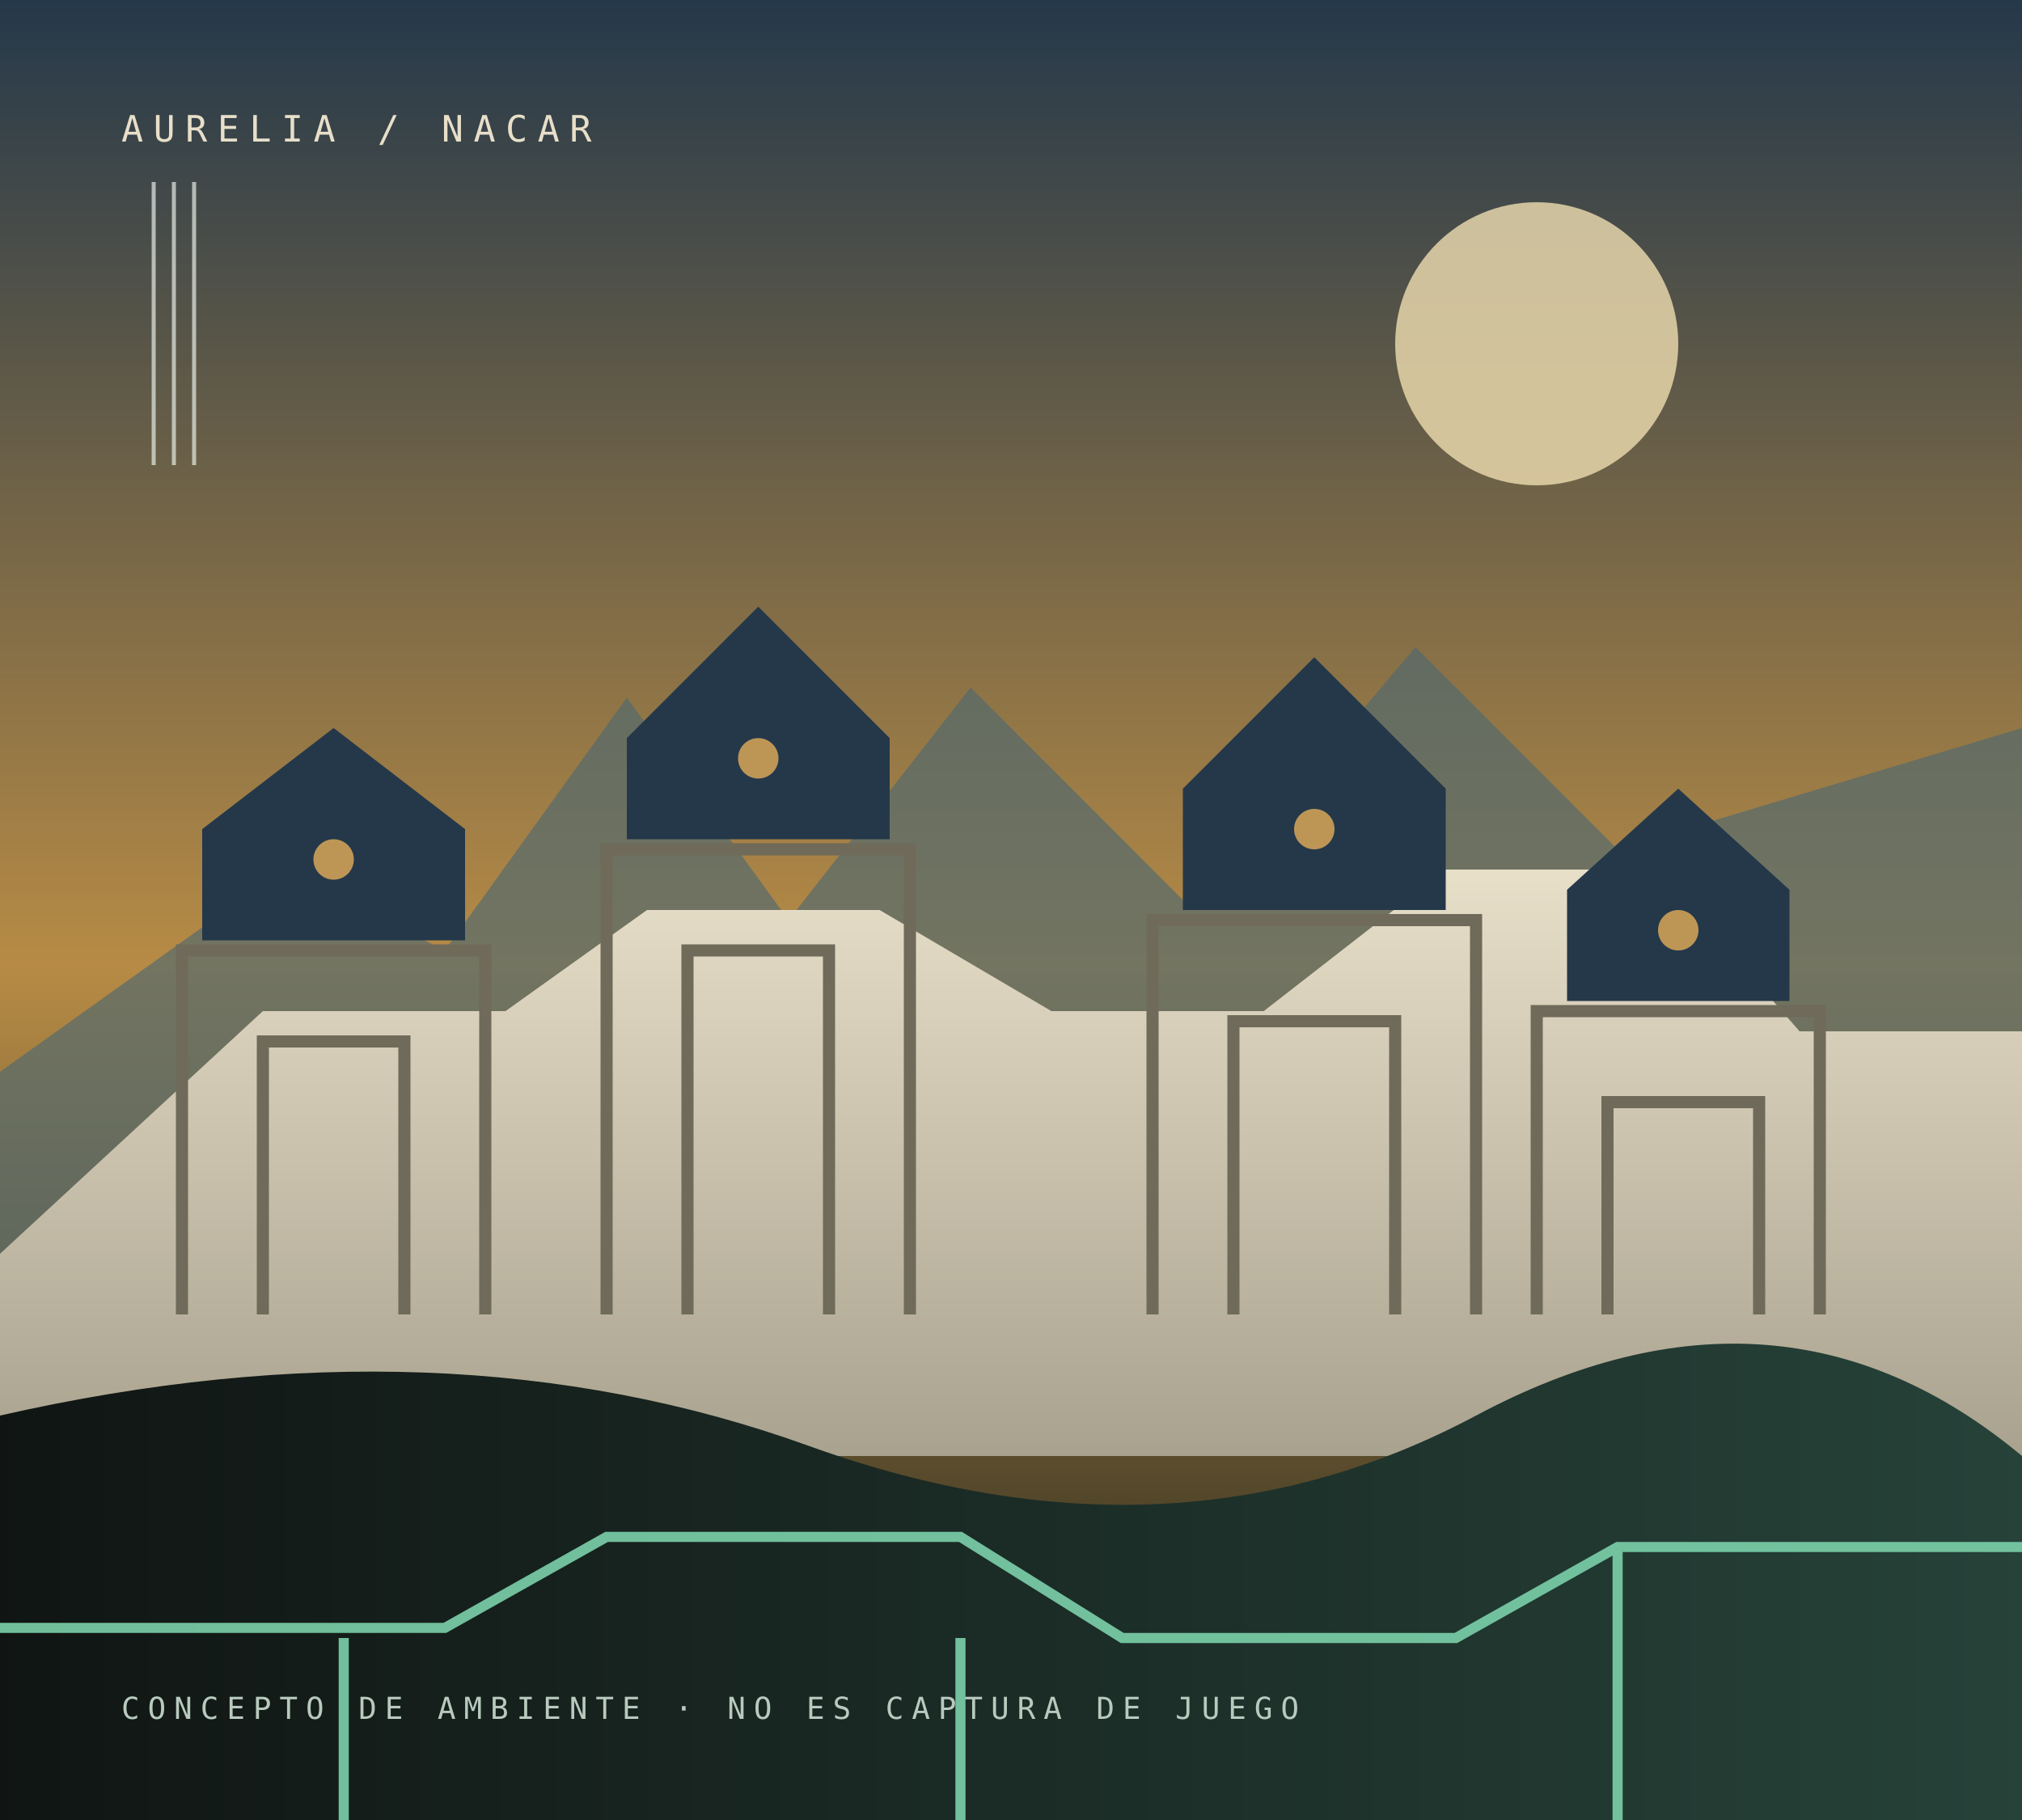
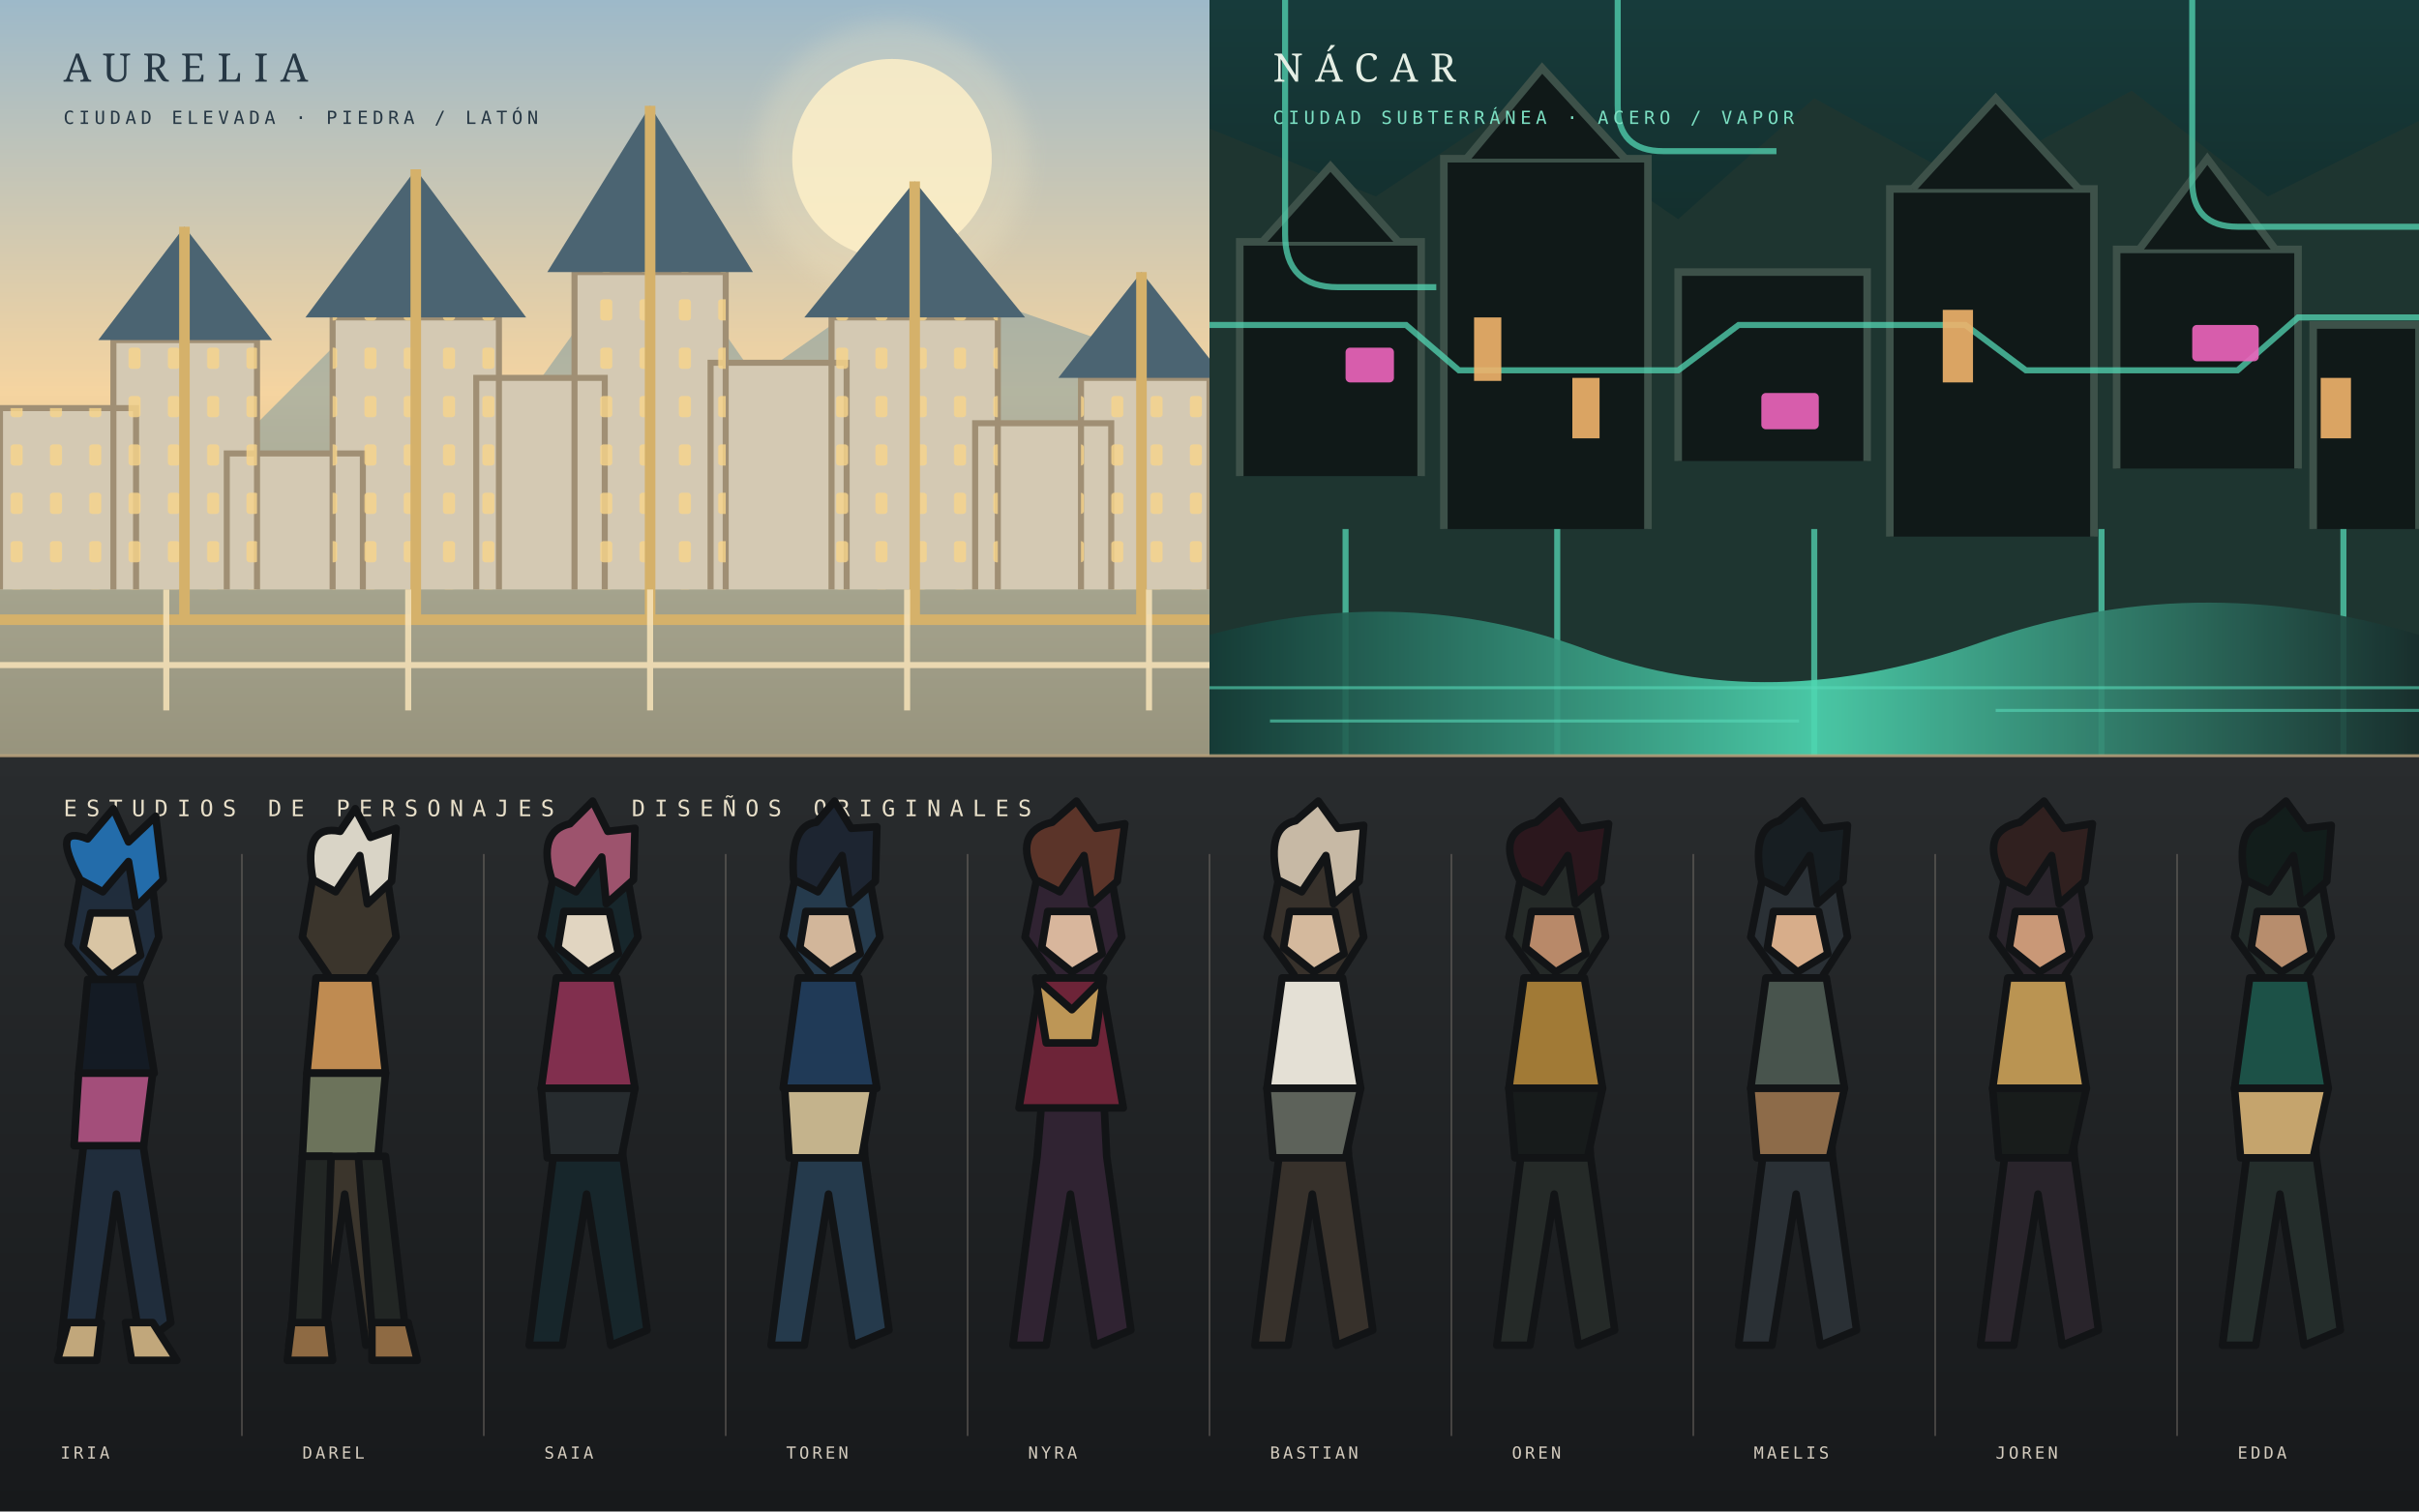
- <svg xmlns="http://www.w3.org/2000/svg" viewBox="0 0 1000 900" role="img" aria-label="Ciudad elevada conectada con galerías industriales">
+ <svg xmlns="http://www.w3.org/2000/svg" viewBox="0 0 1600 1000" role="img" aria-labelledby="t d">
  <defs>
    <linearGradient id="sky" x2="0" y2="1">
-       <stop stop-color="#24384a" />
-       <stop offset=".53" stop-color="#b78b45" />
-       <stop offset="1" stop-color="#171e1a" />
+       <stop stop-color="#9db9c9" />
+       <stop offset=".52" stop-color="#f5d4a0" />
+       <stop offset="1" stop-color="#b78b52" />
    </linearGradient>
    <linearGradient id="stone" x2="0" y2="1">
-       <stop stop-color="#e8dfc9" />
-       <stop offset="1" stop-color="#a9a28e" />
+       <stop stop-color="#fff0d2" />
+       <stop offset="1" stop-color="#9b927f" />
    </linearGradient>
-     <linearGradient id="deep" x2="1">
-       <stop stop-color="#101513" />
-       <stop offset="1" stop-color="#264239" />
+     <linearGradient id="deep" x2="0" y2="1">
+       <stop stop-color="#173b3b" />
+       <stop offset=".55" stop-color="#102522" />
+       <stop offset="1" stop-color="#080e10" />
    </linearGradient>
+     <linearGradient id="water" x2="1">
+       <stop stop-color="#143a35" />
+       <stop offset=".5" stop-color="#4ed7b1" />
+       <stop offset="1" stop-color="#172d2b" />
+     </linearGradient>
+     <linearGradient id="panel" x2="0" y2="1">
+       <stop stop-color="#292c2e" />
+       <stop offset="1" stop-color="#17191b" />
+     </linearGradient>
+     <filter id="glow">
+       <feGaussianBlur stdDeviation="7" />
+     </filter>
+     <pattern id="windows" width="26" height="32" patternUnits="userSpaceOnUse">
+       <rect x="7" y="6" width="8" height="14" rx="2" fill="#f8d58b" opacity=".8" />
+     </pattern>
  </defs>
-   <rect width="1000" height="900" fill="url(#sky)" />
-   <circle cx="760" cy="170" r="70" fill="#efddb0" opacity=".8" />
-   <path d="M0 530 L140 430 220 470 310 345 390 455 480 340 590 450 700 320 800 420 1000 360V690H0Z" fill="#4f6870" opacity=".65" />
-   <path d="M0 620L130 500H250L320 450H435L520 500H625L715 430H820L890 510H1000V720H0Z" fill="url(#stone)" />
-   <g stroke="#6f6a59" stroke-width="6" fill="none">
-     <path d="M90 650V470H240V650M130 650V515H200V650M300 650V420H450V650M340 650V470H410V650M570 650V455H730V650M610 650V505H690V650M760 650V500H900V650M795 650V545H870V650" />
+   <rect width="800" height="500" fill="url(#sky)" />
+   <circle cx="590" cy="105" r="66" fill="#fff0c8" opacity=".82" />
+   <circle cx="590" cy="105" r="90" fill="#fff0c8" opacity=".22" filter="url(#glow)" />
+   <path d="M0 330 90 255 160 290 260 190 340 275 430 150 500 250 600 180 800 250V500H0Z" fill="#7e9ba0" opacity=".55" />
+   <g fill="#d4c9b3" stroke="#a08f74" stroke-width="4">
+     <path d="M0 390V270H90V390M75 390V225H170V390M150 390V300H240V390M220 390V210H330V390M315 390V250H400V390M380 390V180H480V390M470 390V240H560V390M550 390V210H660V390M645 390V280H735V390M715 390V250H800V390" />
  </g>
-   <g fill="#24384a">
-     <path d="M100 465V410L165 360 230 410V465Z" />
-     <path d="M310 415V365L375 300 440 365V415Z" />
-     <path d="M585 450V390L650 325 715 390V450Z" />
-     <path d="M775 495V440L830 390 885 440V495Z" />
+   <g fill="#4b6472">
+     <path d="M65 225 122 150 180 225Z" />
+     <path d="M202 210 275 112 348 210Z" />
+     <path d="M362 180 430 70 498 180Z" />
+     <path d="M532 210 605 120 678 210Z" />
+     <path d="M700 250 755 180 810 250Z" />
  </g>
-   <g fill="#bd9656">
-     <circle cx="165" cy="425" r="10" />
-     <circle cx="375" cy="375" r="10" />
-     <circle cx="650" cy="410" r="10" />
-     <circle cx="830" cy="460" r="10" />
+   <g fill="url(#windows)">
+     <path d="M0 270H90V390H0ZM75 225H170V390H75ZM220 210H330V390H220ZM380 180H480V390H380ZM550 210H660V390H550ZM715 250H800V390H715Z" />
  </g>
-   <path d="M0 700Q220 650 400 715T730 700T1000 720V900H0Z" fill="url(#deep)" />
-   <g stroke="#7bd0aa" fill="none" stroke-width="5" opacity=".9">
-     <path d="M0 805H220L300 760H475L555 810H720L800 765H1000" />
-     <path d="M170 900V810M475 900V810M800 900V765" />
+   <g stroke="#d5b16a" stroke-width="7" fill="none">
+     <path d="M0 410H800M122 150V410M275 112V410M430 70V410M605 120V410M755 180V410" />
  </g>
-   <g fill="#e4e9e2" opacity=".7">
-     <rect x="75" y="90" width="2" height="140" />
-     <rect x="85" y="90" width="2" height="140" />
-     <rect x="95" y="90" width="2" height="140" />
+   <g stroke="#f7e3b8" stroke-width="4" fill="none" opacity=".85">
+     <path d="M0 440H800M110 390V470M270 390V470M430 390V470M600 390V470M760 390V470" />
  </g>
-   <text x="60" y="70" fill="#e8dfc9" font-family="monospace" font-size="18" letter-spacing="5">AURELIA / NACAR</text>
-   <text x="60" y="850" fill="#b8cabe" font-family="monospace" font-size="15" letter-spacing="4">CONCEPTO DE AMBIENTE · NO ES CAPTURA DE JUEGO</text>
+   <text x="42" y="54" font-family="Georgia,serif" font-size="26" letter-spacing="8" fill="#263744">AURELIA</text>
+   <text x="42" y="82" font-family="monospace" font-size="12" letter-spacing="3" fill="#263744">CIUDAD ELEVADA · PIEDRA / LATÓN</text>
+   <rect x="800" width="800" height="500" fill="url(#deep)" />
+   <path d="M800 85 910 130 1000 70 1110 145 1200 65 1300 120 1410 60 1500 130 1600 80V500H800Z" fill="#1e3530" />
+   <g fill="#101918" stroke="#3d5149" stroke-width="5">
+     <path d="M820 315V160H940V315M955 350V105H1090V350M1110 305V180H1235V305M1250 355V125H1385V355M1400 310V165H1520V310M1530 350V215H1600V350" />
+     <path d="M835 160 880 110 925 160M970 105 1020 45 1075 105M1265 125 1320 65 1375 125M1415 165 1460 105 1505 165" />
+   </g>
+   <g stroke="#53d6b3" stroke-width="4" fill="none" opacity=".75">
+     <path d="M800 215H930L965 245H1110L1150 215H1300L1340 245H1480L1520 210H1600" />
+     <path d="M850 0V155Q850 190 885 190H950M1070 0V70Q1070 100 1100 100H1175M1450 0V120Q1450 150 1480 150H1600" />
+     <path d="M890 350V500M1030 350V500M1200 350V500M1390 350V500M1550 350V500" />
+   </g>
+   <g fill="#ec65bd" opacity=".9">
+     <rect x="890" y="230" width="32" height="23" rx="3" />
+     <rect x="1165" y="260" width="38" height="24" rx="3" />
+     <rect x="1450" y="215" width="44" height="24" rx="3" />
+   </g>
+   <g fill="#f0b46c" opacity=".9">
+     <rect x="975" y="210" width="18" height="42" />
+     <rect x="1040" y="250" width="18" height="40" />
+     <rect x="1285" y="205" width="20" height="48" />
+     <rect x="1535" y="250" width="20" height="40" />
+   </g>
+   <path d="M800 420Q930 385 1050 430T1310 425T1600 420V500H800Z" fill="url(#water)" opacity=".9" />
+   <g stroke="#56d8b8" stroke-width="2" opacity=".6">
+     <path d="M800 455H1600M840 477H1190M1320 470H1600" />
+   </g>
+   <text x="842" y="54" font-family="Georgia,serif" font-size="26" letter-spacing="8" fill="#e4eee4">NÁCAR</text>
+   <text x="842" y="82" font-family="monospace" font-size="12" letter-spacing="3" fill="#7ce0c3">CIUDAD SUBTERRÁNEA · ACERO / VAPOR</text>
+   <rect y="500" width="1600" height="500" fill="url(#panel)" />
+   <path d="M0 500H1600" stroke="#bba27c" stroke-width="2" opacity=".8" />
+   <text x="42" y="540" font-family="monospace" font-size="15" letter-spacing="6" fill="#e8dfc9">ESTUDIOS DE PERSONAJES · DISEÑOS ORIGINALES</text>
+   <g stroke="#77716a" stroke-width="1" opacity=".6">
+     <path d="M160 565V950M320 565V950M480 565V950M640 565V950M800 565V950M960 565V950M1120 565V950M1280 565V950M1440 565V950" />
+   </g>
+   <g stroke="#121416" stroke-width="5" stroke-linejoin="round">
+     <g transform="translate(35 0)">
+       <path fill="#202d3c" d="M30 650 10 625 18 580 45 558 65 580 70 620 57 650 60 760 78 875 58 890 42 790 28 890 5 890 20 760Z" />
+       <path fill="#236caa" d="M18 582Q-2 545 23 555L40 535 50 557 68 540 73 582 55 600 50 570 33 590Z" />
+       <path fill="#d9c5a4" d="M25 604 52 604 58 632 39 645 20 627Z" />
+       <path fill="#141b24" d="M23 648H57L67 710 17 710Z" />
+       <path fill="#a34e7a" d="M17 710 66 710 60 758 14 758Z" />
+       <path fill="#c1a77b" d="M10 875H32L29 900H3ZM48 875H66L82 900H52Z" />
+     </g>
+     <g transform="translate(190 0)">
+       <path fill="#3b352c" d="M27 645 10 620 17 580 44 558 66 580 72 620 55 645 59 770 74 880 52 890 38 790 24 890 1 890 17 770Z" />
+       <path fill="#d9d4c6" d="M17 582Q10 545 35 550L45 535 55 554 72 548 69 583 53 598 48 566 32 590Z" />
+       <path fill="#bf8b51" d="M19 647H58L65 710 13 710Z" />
+       <path fill="#6c735b" d="M13 710H65L60 765H10Z" />
+       <path fill="#222624" d="M10 765H29L25 878H3ZM47 765H65L78 878H56Z" />
+       <path fill="#8e6a43" d="M3 875H27L30 900H0ZM56 875H80L86 900H56Z" />
+     </g>
+     <g transform="translate(350 0)">
+       <path fill="#17262b" d="M26 645 8 620 16 580 43 558 65 580 72 620 56 645 62 765 78 880 54 890 38 790 22 890 0 890 16 765Z" />
+       <path fill="#9d536d" d="M15 582Q5 550 27 545L42 530 52 550 70 548 69 582 51 598 48 567 31 590Z" />
+       <path fill="#e1d5c1" d="M23 603H53L59 631 39 643 19 627Z" />
+       <path fill="#812f4e" d="M18 647H58L70 720 8 720Z" />
+       <path fill="#262b2e" d="M8 720H70L61 766H12Z" />
+     </g>
+     <g transform="translate(510 0)">
+       <path fill="#253a4c" d="M26 645 8 620 16 580 43 558 65 580 72 620 56 645 62 765 78 880 54 890 38 790 22 890 0 890 16 765Z" />
+       <path fill="#1d2531" d="M15 582Q12 546 30 544L42 530 53 548 70 547 69 583 52 598 47 566 31 590Z" />
+       <path fill="#d2b69a" d="M23 603H53L59 631 39 643 19 627Z" />
+       <path fill="#203a57" d="M18 647H58L70 720 8 720Z" />
+       <path fill="#c4b38c" d="M9 720H68L60 766H12Z" />
+     </g>
+     <g transform="translate(670 0)">
+       <path fill="#302332" d="M26 645 8 620 16 580 43 558 65 580 72 620 56 645 62 765 78 880 54 890 38 790 22 890 0 890 16 765Z" />
+       <path fill="#5b3429" d="M15 582Q-1 550 26 544L42 530 55 548 74 545 69 583 52 598 47 566 31 590Z" />
+       <path fill="#d8b69c" d="M23 603H53L59 631 39 643 19 627Z" />
+       <path fill="#6d2438" d="M18 647H58L73 733 4 733Z" />
+       <path fill="#bd9656" d="M15 647 39 668 60 647 54 690H22Z" />
+     </g>
+     <g transform="translate(830 0)">
+       <path fill="#37312b" d="M26 645 8 620 16 580 43 558 65 580 72 620 56 645 62 765 78 880 54 890 38 790 22 890 0 890 16 765Z" />
+       <path fill="#c7b9a5" d="M15 582Q7 547 27 543L42 530 55 548 72 546 69 583 52 598 47 566 31 590Z" />
+       <path fill="#d4b99d" d="M23 603H53L59 631 39 643 19 627Z" />
+       <path fill="#e4e0d5" d="M18 647H58L70 720 8 720Z" />
+       <path fill="#5d625a" d="M8 720H70L60 766H12Z" />
+     </g>
+     <g transform="translate(990 0)">
+       <path fill="#252a28" d="M26 645 8 620 16 580 43 558 65 580 72 620 56 645 62 765 78 880 54 890 38 790 22 890 0 890 16 765Z" />
+       <path fill="#2b171d" d="M15 582Q-2 550 26 544L42 530 55 548 74 545 69 583 52 598 47 566 31 590Z" />
+       <path fill="#b88969" d="M23 603H53L59 631 39 643 19 627Z" />
+       <path fill="#a17a36" d="M18 647H58L70 720 8 720Z" />
+       <path fill="#171b1b" d="M8 720H70L60 766H12Z" />
+     </g>
+     <g transform="translate(1150 0)">
+       <path fill="#2a3035" d="M26 645 8 620 16 580 43 558 65 580 72 620 56 645 62 765 78 880 54 890 38 790 22 890 0 890 16 765Z" />
+       <path fill="#171e22" d="M15 582Q8 548 27 543L42 530 55 548 72 546 69 583 52 598 47 566 31 590Z" />
+       <path fill="#d7ad8a" d="M23 603H53L59 631 39 643 19 627Z" />
+       <path fill="#48544d" d="M18 647H58L70 720 8 720Z" />
+       <path fill="#8d6b49" d="M8 720H70L60 766H12Z" />
+     </g>
+     <g transform="translate(1310 0)">
+       <path fill="#29242b" d="M26 645 8 620 16 580 43 558 65 580 72 620 56 645 62 765 78 880 54 890 38 790 22 890 0 890 16 765Z" />
+       <path fill="#30201f" d="M15 582Q-2 550 26 544L42 530 55 548 74 545 69 583 52 598 47 566 31 590Z" />
+       <path fill="#c99877" d="M23 603H53L59 631 39 643 19 627Z" />
+       <path fill="#ba9452" d="M18 647H58L70 720 8 720Z" />
+       <path fill="#181c1b" d="M8 720H70L60 766H12Z" />
+     </g>
+     <g transform="translate(1470 0)">
+       <path fill="#242d2b" d="M26 645 8 620 16 580 43 558 65 580 72 620 56 645 62 765 78 880 54 890 38 790 22 890 0 890 16 765Z" />
+       <path fill="#121d1b" d="M15 582Q8 548 27 543L42 530 55 548 72 546 69 583 52 598 47 566 31 590Z" />
+       <path fill="#b78d6d" d="M23 603H53L59 631 39 643 19 627Z" />
+       <path fill="#1c5147" d="M18 647H58L70 720 8 720Z" />
+       <path fill="#c5a46d" d="M8 720H70L60 766H12Z" />
+     </g>
+   </g>
+   <g fill="#d5cdbf" font-family="monospace" font-size="11" letter-spacing="2">
+     <text x="40" y="965">IRIA</text>
+     <text x="200" y="965">DAREL</text>
+     <text x="360" y="965">SAIA</text>
+     <text x="520" y="965">TOREN</text>
+     <text x="680" y="965">NYRA</text>
+     <text x="840" y="965">BASTIAN</text>
+     <text x="1000" y="965">OREN</text>
+     <text x="1160" y="965">MAELIS</text>
+     <text x="1320" y="965">JOREN</text>
+     <text x="1480" y="965">EDDA</text>
+   </g>
</svg>
